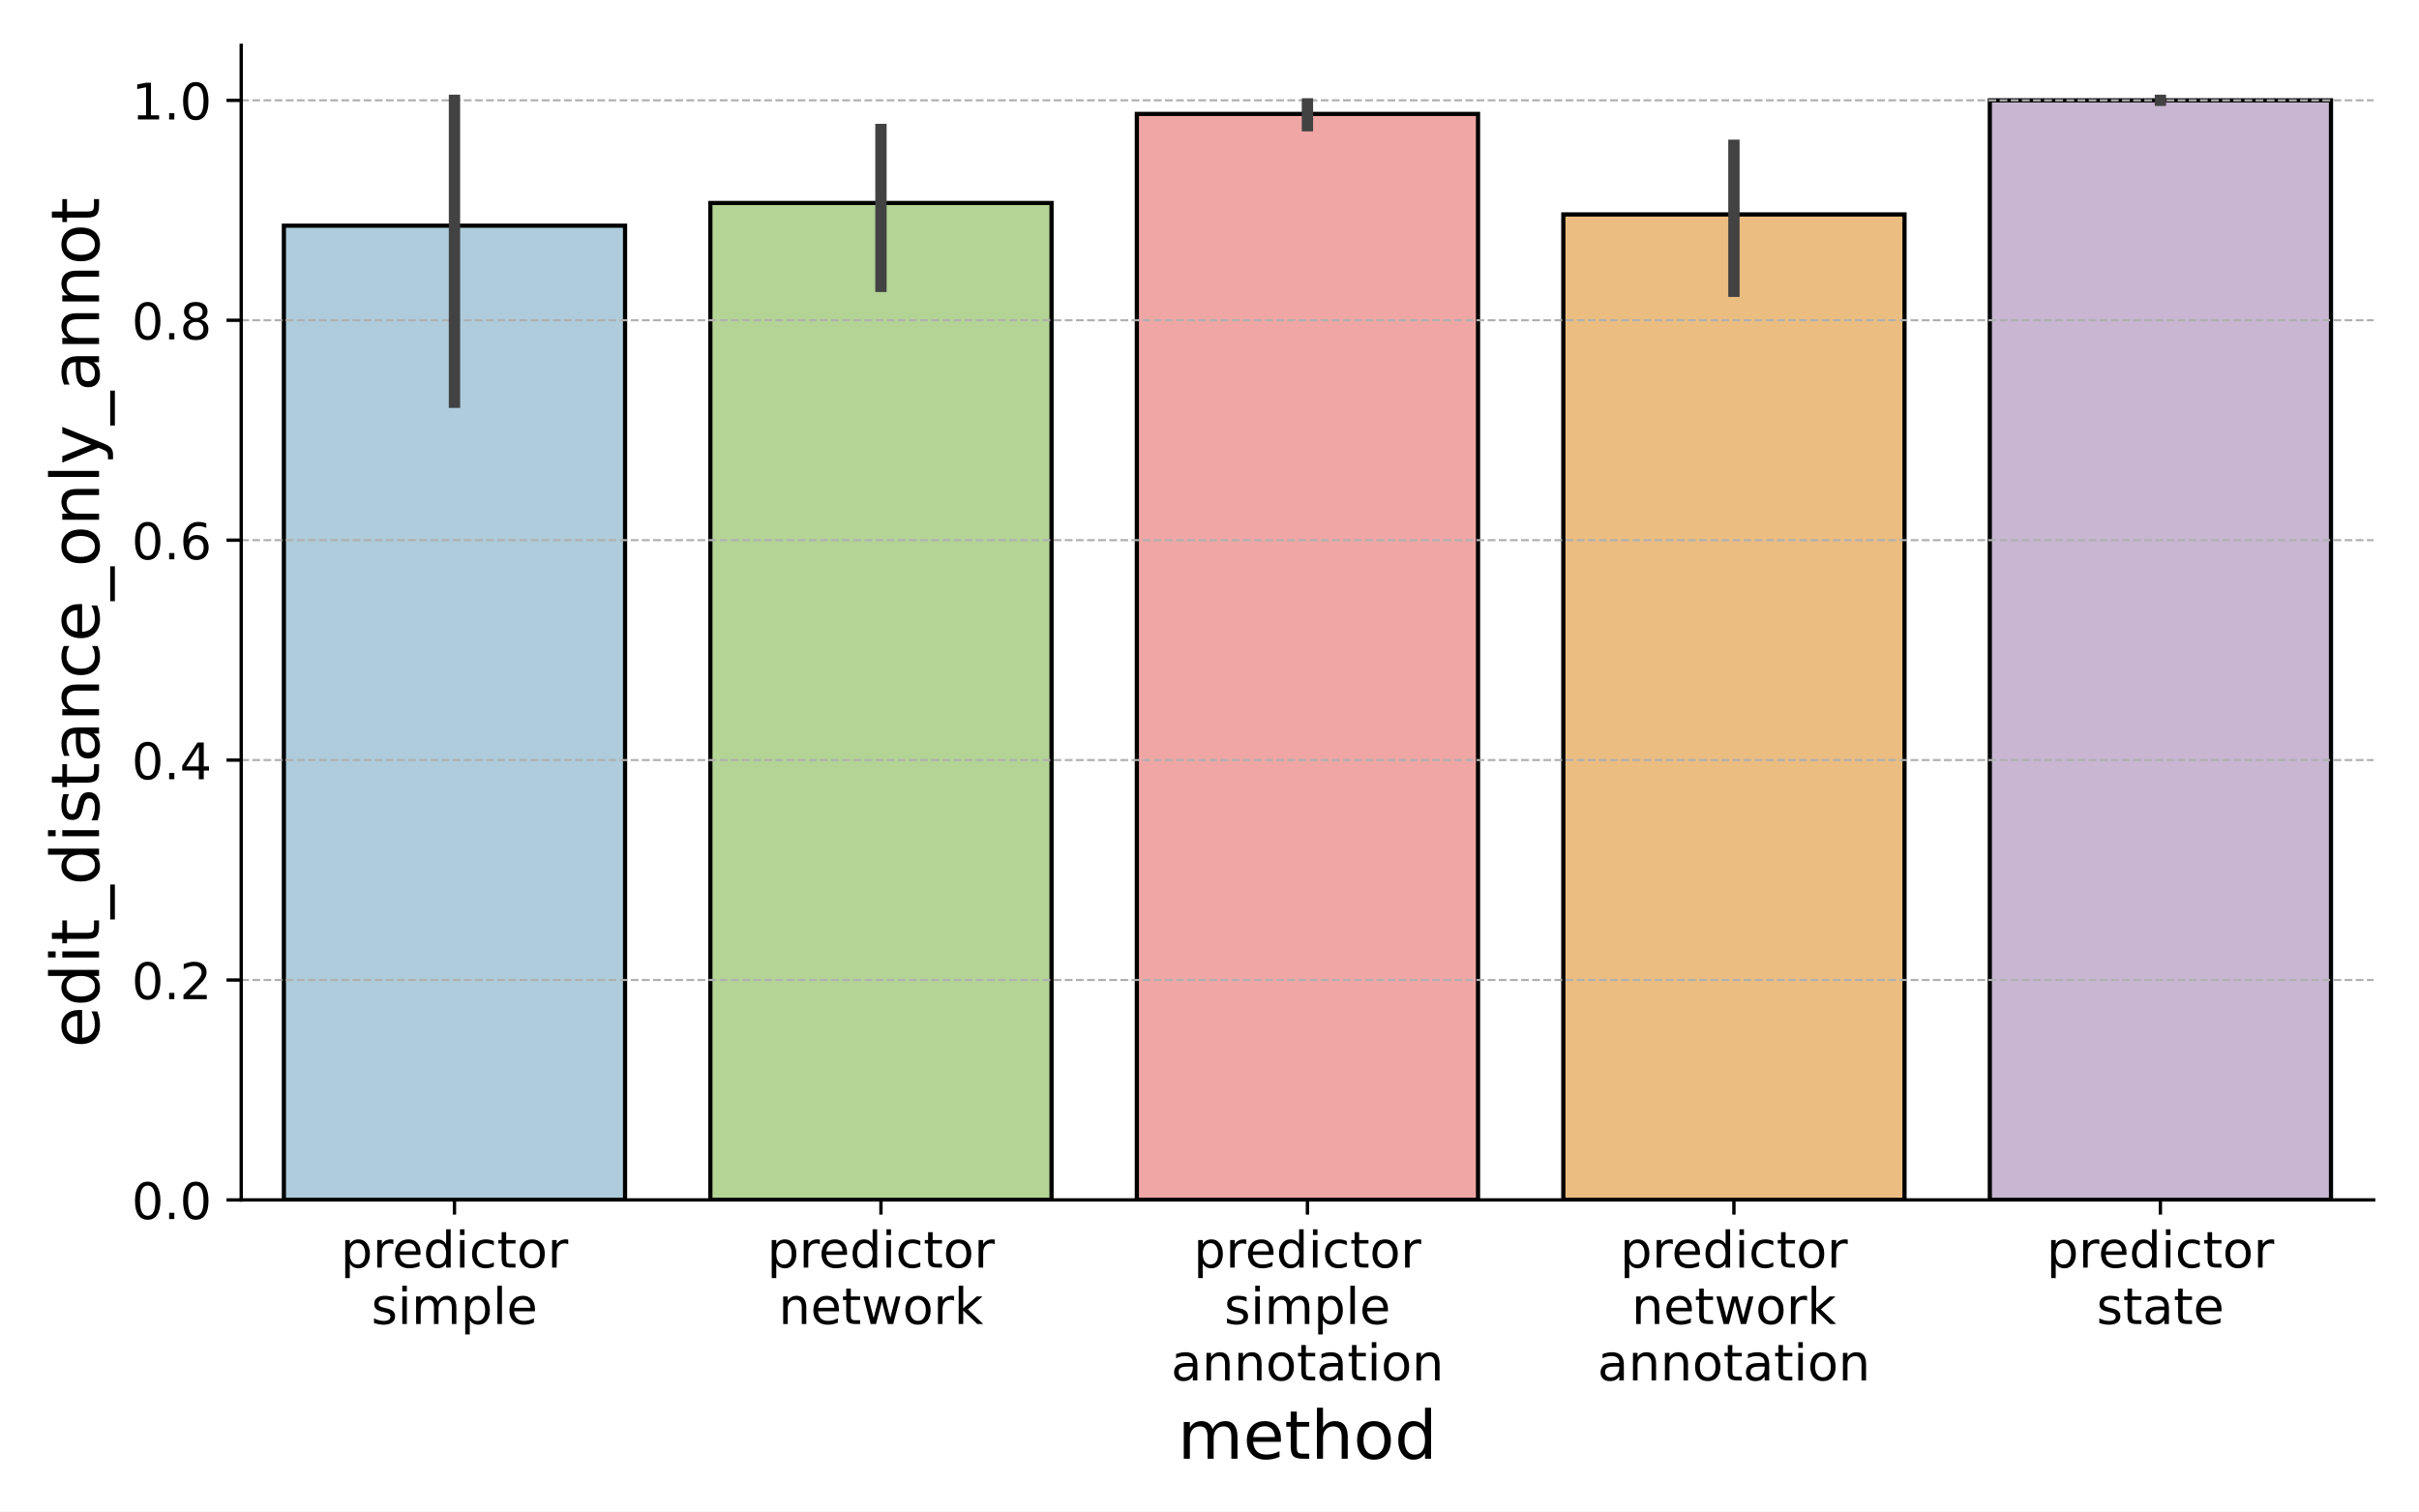
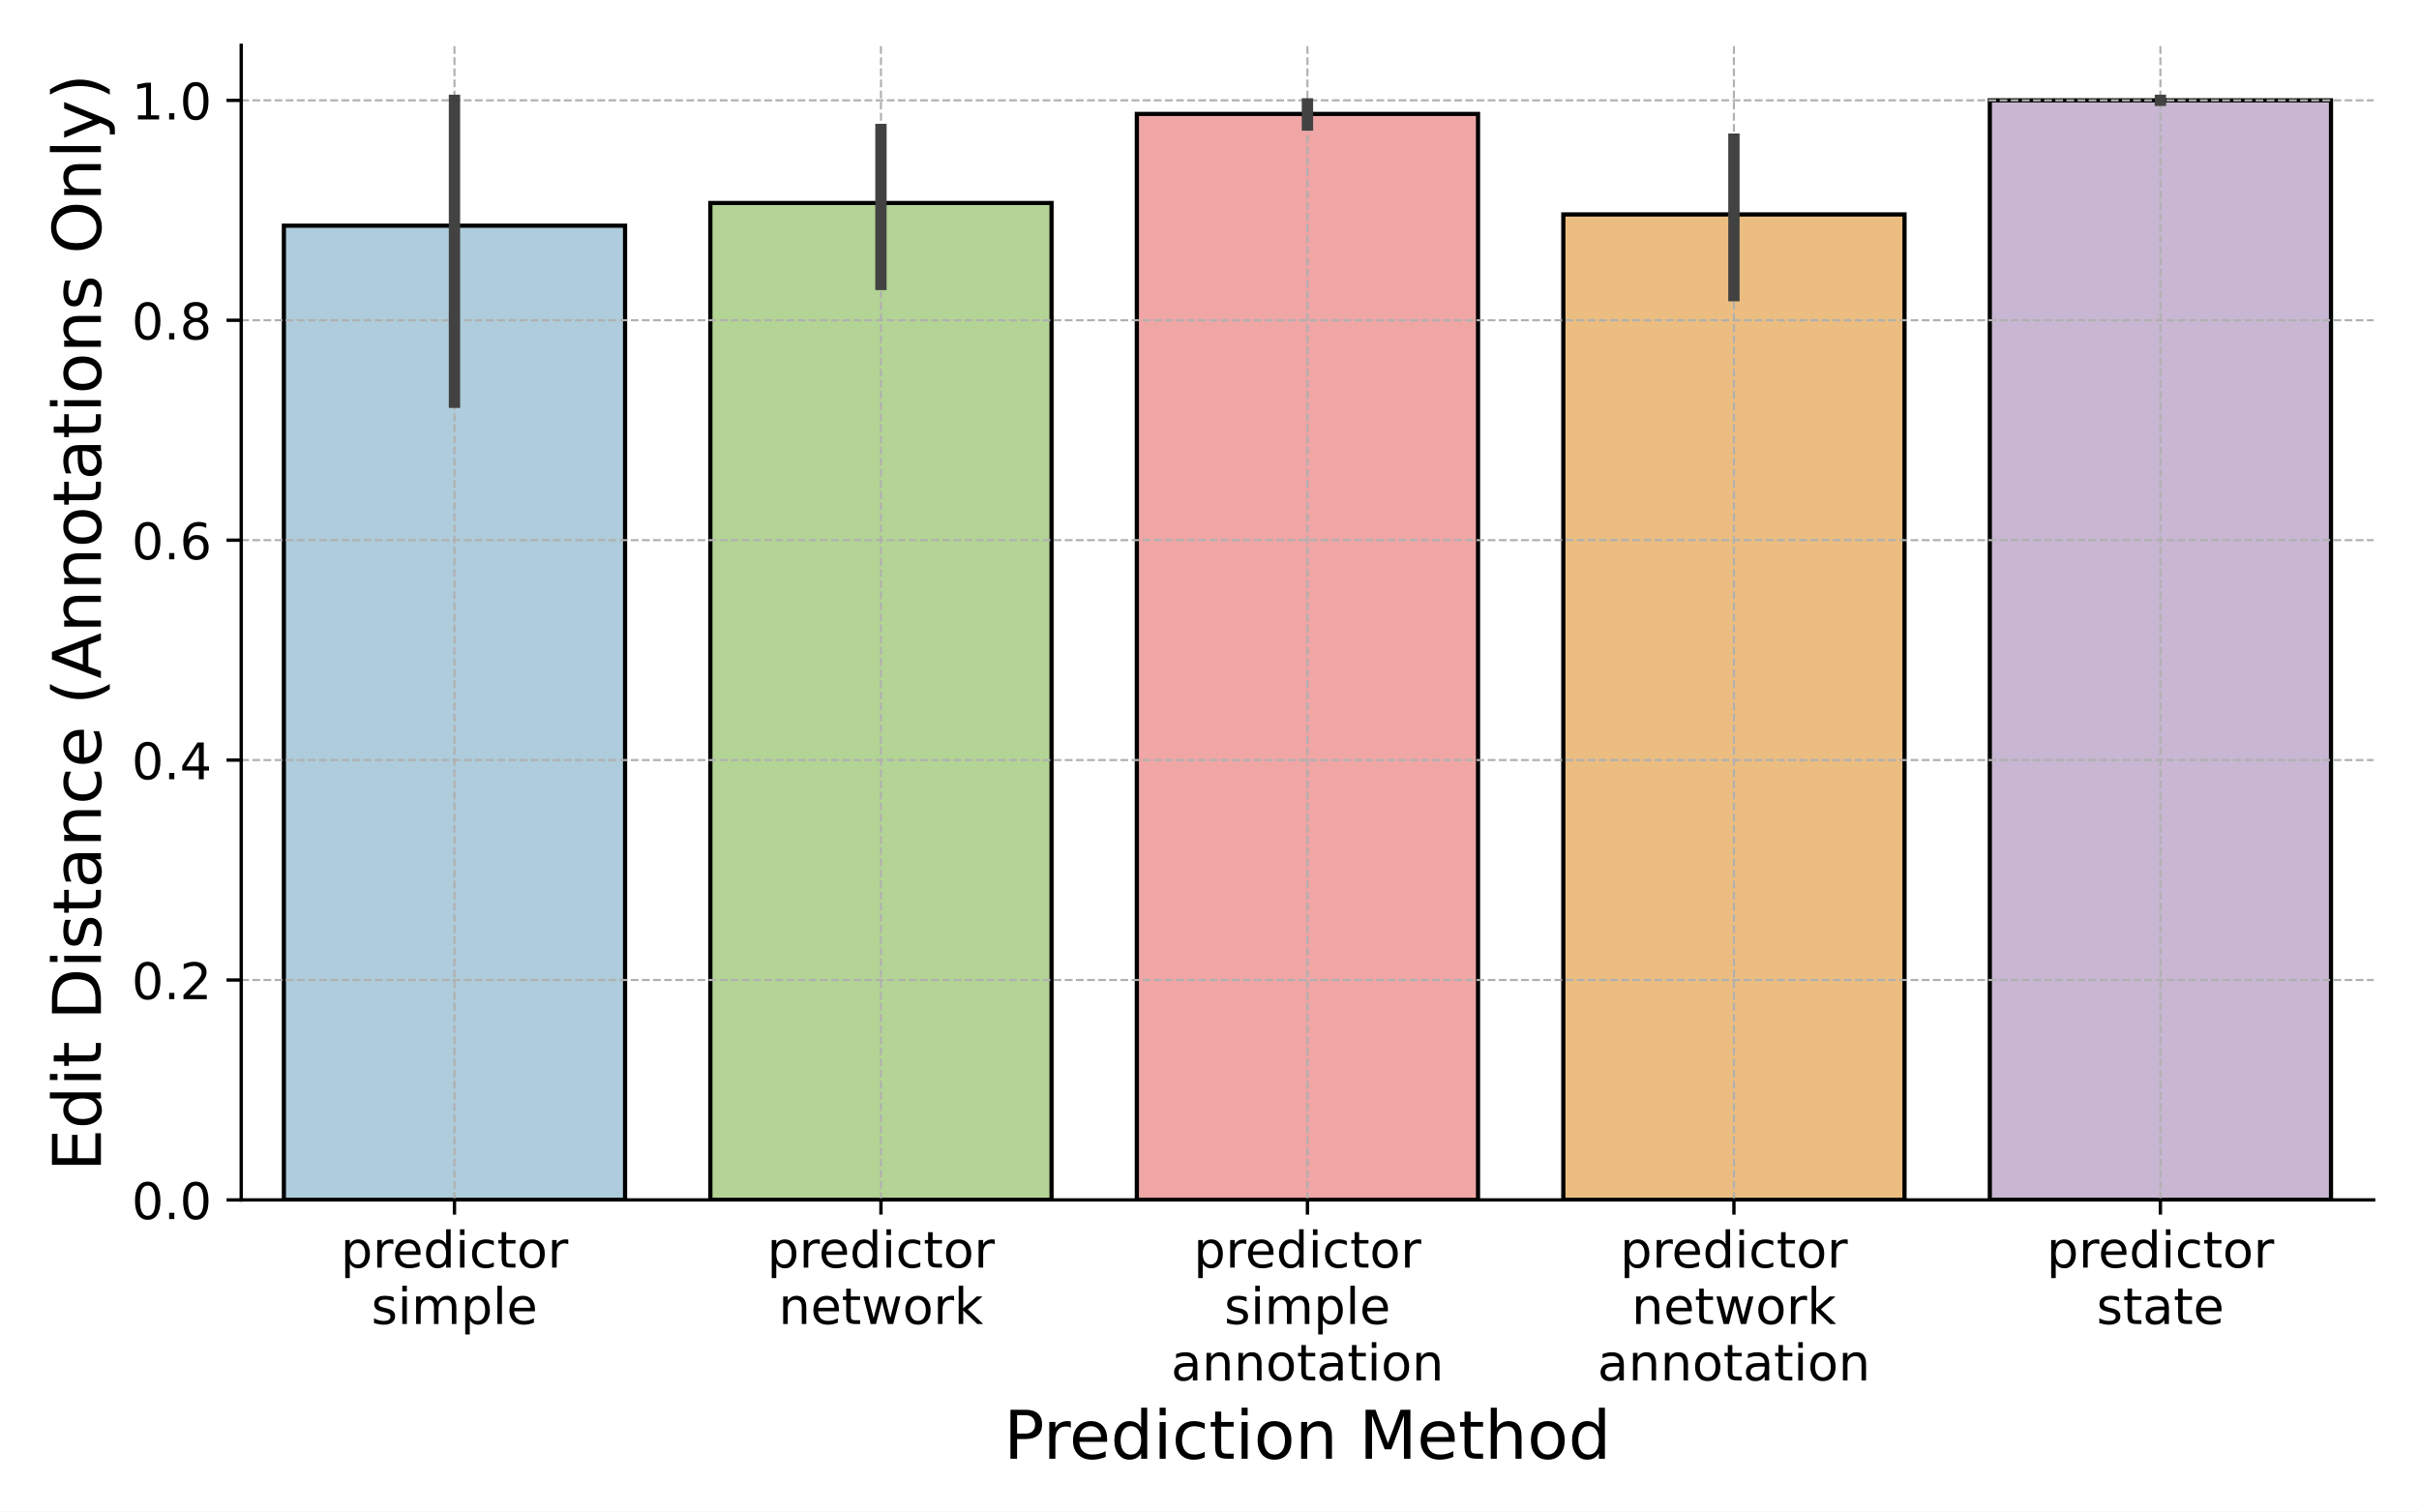
<svg xmlns="http://www.w3.org/2000/svg" xmlns:xlink="http://www.w3.org/1999/xlink" width="576pt" height="360pt" viewBox="0 0 576 360" version="1.1">
  <defs>
    <style type="text/css">*{stroke-linejoin: round; stroke-linecap: butt}</style>
  </defs>
  <g id="figure_1">
    <g id="patch_1">
      <path d="M 0 360  L 576 360  L 576 0  L 0 0  z " style="fill: #ffffff" />
    </g>
    <g id="axes_1">
      <g id="patch_2">
        <path d="M 57.44 285.784  L 565.2 285.784  L 565.2 10.8  L 57.44 10.8  z " style="fill: #ffffff" />
      </g>
      <g id="patch_3">
-         <path d="M 67.595 285.784  L 148.837 285.784  L 148.837 53.748  L 67.595 53.748  z " clip-path="url(#p414e74e34e)" style="fill: #aeccdb; stroke: #000000; stroke-linejoin: miter" />
+         <path d="M 67.595 285.784  L 148.837 285.784  L 148.837 53.748  L 67.595 53.748  z " clip-path="url(#p3d0140e675)" style="fill: #aeccdb; stroke: #000000; stroke-linejoin: miter" />
      </g>
      <g id="patch_4">
-         <path d="M 169.147 285.784  L 250.389 285.784  L 250.389 48.35  L 169.147 48.35  z " clip-path="url(#p414e74e34e)" style="fill: #b3d495; stroke: #000000; stroke-linejoin: miter" />
+         <path d="M 169.147 285.784  L 250.389 285.784  L 250.389 48.35  L 169.147 48.35  z " clip-path="url(#p3d0140e675)" style="fill: #b3d495; stroke: #000000; stroke-linejoin: miter" />
      </g>
      <g id="patch_5">
-         <path d="M 270.699 285.784  L 351.941 285.784  L 351.941 27.131  L 270.699 27.131  z " clip-path="url(#p414e74e34e)" style="fill: #efa6a5; stroke: #000000; stroke-linejoin: miter" />
+         <path d="M 270.699 285.784  L 351.941 285.784  L 351.941 27.131  L 270.699 27.131  z " clip-path="url(#p3d0140e675)" style="fill: #efa6a5; stroke: #000000; stroke-linejoin: miter" />
      </g>
      <g id="patch_6">
-         <path d="M 372.251 285.784  L 453.493 285.784  L 453.493 51.071  L 372.251 51.071  z " clip-path="url(#p414e74e34e)" style="fill: #ebbd81; stroke: #000000; stroke-linejoin: miter" />
+         <path d="M 372.251 285.784  L 453.493 285.784  L 453.493 51.071  L 372.251 51.071  z " clip-path="url(#p3d0140e675)" style="fill: #ebbd81; stroke: #000000; stroke-linejoin: miter" />
      </g>
      <g id="patch_7">
-         <path d="M 473.803 285.784  L 555.045 285.784  L 555.045 23.894  L 473.803 23.894  z " clip-path="url(#p414e74e34e)" style="fill: #c8b6d2; stroke: #000000; stroke-linejoin: miter" />
+         <path d="M 473.803 285.784  L 555.045 285.784  L 555.045 23.894  L 473.803 23.894  z " clip-path="url(#p3d0140e675)" style="fill: #c8b6d2; stroke: #000000; stroke-linejoin: miter" />
      </g>
      <g id="matplotlib.axis_1">
        <g id="xtick_1">
          <g id="line2d_1">
+             <path d="M 108.216 285.784  L 108.216 10.8  " clip-path="url(#p3d0140e675)" style="fill: none; stroke-dasharray: 1.85,0.8; stroke-dashoffset: 0; stroke: #b0b0b0; stroke-width: 0.5" />
+           </g>
+           <g id="line2d_2">
            <defs>
-               <path id="m9e7e8acf45" d="M 0 0  L 0 3.5  " style="stroke: #000000; stroke-width: 0.8" />
+               <path id="m0cde27cb6f" d="M 0 0  L 0 3.5  " style="stroke: #000000; stroke-width: 0.8" />
            </defs>
            <g>
-               <use xlink:href="#m9e7e8acf45" x="108.216" y="285.784" style="stroke: #000000; stroke-width: 0.8" />
+               <use xlink:href="#m0cde27cb6f" x="108.216" y="285.784" style="stroke: #000000; stroke-width: 0.8" />
            </g>
          </g>
          <g id="text_1">
            <g transform="translate(81.1185 301.9021) scale(0.12 -0.12)">
              <defs>
                <path id="DejaVuSans-70" d="M 1159 525  L 1159 -1331  L 581 -1331  L 581 3500  L 1159 3500  L 1159 2969  Q 1341 3281 1617 3432  Q 1894 3584 2278 3584  Q 2916 3584 3314 3078  Q 3713 2572 3713 1747  Q 3713 922 3314 415  Q 2916 -91 2278 -91  Q 1894 -91 1617 61  Q 1341 213 1159 525  z M 3116 1747  Q 3116 2381 2855 2742  Q 2594 3103 2138 3103  Q 1681 3103 1420 2742  Q 1159 2381 1159 1747  Q 1159 1113 1420 752  Q 1681 391 2138 391  Q 2594 391 2855 752  Q 3116 1113 3116 1747  z " transform="scale(0.015625)" />
                <path id="DejaVuSans-72" d="M 2631 2963  Q 2534 3019 2420 3045  Q 2306 3072 2169 3072  Q 1681 3072 1420 2755  Q 1159 2438 1159 1844  L 1159 0  L 581 0  L 581 3500  L 1159 3500  L 1159 2956  Q 1341 3275 1631 3429  Q 1922 3584 2338 3584  Q 2397 3584 2469 3576  Q 2541 3569 2628 3553  L 2631 2963  z " transform="scale(0.015625)" />
                <path id="DejaVuSans-65" d="M 3597 1894  L 3597 1613  L 953 1613  Q 991 1019 1311 708  Q 1631 397 2203 397  Q 2534 397 2845 478  Q 3156 559 3463 722  L 3463 178  Q 3153 47 2828 -22  Q 2503 -91 2169 -91  Q 1331 -91 842 396  Q 353 884 353 1716  Q 353 2575 817 3079  Q 1281 3584 2069 3584  Q 2775 3584 3186 3129  Q 3597 2675 3597 1894  z M 3022 2063  Q 3016 2534 2758 2815  Q 2500 3097 2075 3097  Q 1594 3097 1305 2825  Q 1016 2553 972 2059  L 3022 2063  z " transform="scale(0.015625)" />
                <path id="DejaVuSans-64" d="M 2906 2969  L 2906 4863  L 3481 4863  L 3481 0  L 2906 0  L 2906 525  Q 2725 213 2448 61  Q 2172 -91 1784 -91  Q 1150 -91 751 415  Q 353 922 353 1747  Q 353 2572 751 3078  Q 1150 3584 1784 3584  Q 2172 3584 2448 3432  Q 2725 3281 2906 2969  z M 947 1747  Q 947 1113 1208 752  Q 1469 391 1925 391  Q 2381 391 2643 752  Q 2906 1113 2906 1747  Q 2906 2381 2643 2742  Q 2381 3103 1925 3103  Q 1469 3103 1208 2742  Q 947 2381 947 1747  z " transform="scale(0.015625)" />
                <path id="DejaVuSans-69" d="M 603 3500  L 1178 3500  L 1178 0  L 603 0  L 603 3500  z M 603 4863  L 1178 4863  L 1178 4134  L 603 4134  L 603 4863  z " transform="scale(0.015625)" />
                <path id="DejaVuSans-63" d="M 3122 3366  L 3122 2828  Q 2878 2963 2633 3030  Q 2388 3097 2138 3097  Q 1578 3097 1268 2742  Q 959 2388 959 1747  Q 959 1106 1268 751  Q 1578 397 2138 397  Q 2388 397 2633 464  Q 2878 531 3122 666  L 3122 134  Q 2881 22 2623 -34  Q 2366 -91 2075 -91  Q 1284 -91 818 406  Q 353 903 353 1747  Q 353 2603 823 3093  Q 1294 3584 2113 3584  Q 2378 3584 2631 3529  Q 2884 3475 3122 3366  z " transform="scale(0.015625)" />
                <path id="DejaVuSans-74" d="M 1172 4494  L 1172 3500  L 2356 3500  L 2356 3053  L 1172 3053  L 1172 1153  Q 1172 725 1289 603  Q 1406 481 1766 481  L 2356 481  L 2356 0  L 1766 0  Q 1100 0 847 248  Q 594 497 594 1153  L 594 3053  L 172 3053  L 172 3500  L 594 3500  L 594 4494  L 1172 4494  z " transform="scale(0.015625)" />
                <path id="DejaVuSans-6f" d="M 1959 3097  Q 1497 3097 1228 2736  Q 959 2375 959 1747  Q 959 1119 1226 758  Q 1494 397 1959 397  Q 2419 397 2687 759  Q 2956 1122 2956 1747  Q 2956 2369 2687 2733  Q 2419 3097 1959 3097  z M 1959 3584  Q 2709 3584 3137 3096  Q 3566 2609 3566 1747  Q 3566 888 3137 398  Q 2709 -91 1959 -91  Q 1206 -91 779 398  Q 353 888 353 1747  Q 353 2609 779 3096  Q 1206 3584 1959 3584  z " transform="scale(0.015625)" />
              </defs>
              <use xlink:href="#DejaVuSans-70" />
              <use xlink:href="#DejaVuSans-72" x="63.477" />
              <use xlink:href="#DejaVuSans-65" x="102.34" />
              <use xlink:href="#DejaVuSans-64" x="163.863" />
              <use xlink:href="#DejaVuSans-69" x="227.34" />
              <use xlink:href="#DejaVuSans-63" x="255.123" />
              <use xlink:href="#DejaVuSans-74" x="310.104" />
              <use xlink:href="#DejaVuSans-6f" x="349.312" />
              <use xlink:href="#DejaVuSans-72" x="410.494" />
            </g>
            <g transform="translate(88.41131 315.3395) scale(0.12 -0.12)">
              <defs>
                <path id="DejaVuSans-73" d="M 2834 3397  L 2834 2853  Q 2591 2978 2328 3040  Q 2066 3103 1784 3103  Q 1356 3103 1142 2972  Q 928 2841 928 2578  Q 928 2378 1081 2264  Q 1234 2150 1697 2047  L 1894 2003  Q 2506 1872 2764 1633  Q 3022 1394 3022 966  Q 3022 478 2636 193  Q 2250 -91 1575 -91  Q 1294 -91 989 -36  Q 684 19 347 128  L 347 722  Q 666 556 975 473  Q 1284 391 1588 391  Q 1994 391 2212 530  Q 2431 669 2431 922  Q 2431 1156 2273 1281  Q 2116 1406 1581 1522  L 1381 1569  Q 847 1681 609 1914  Q 372 2147 372 2553  Q 372 3047 722 3315  Q 1072 3584 1716 3584  Q 2034 3584 2315 3537  Q 2597 3491 2834 3397  z " transform="scale(0.015625)" />
                <path id="DejaVuSans-6d" d="M 3328 2828  Q 3544 3216 3844 3400  Q 4144 3584 4550 3584  Q 5097 3584 5394 3201  Q 5691 2819 5691 2113  L 5691 0  L 5113 0  L 5113 2094  Q 5113 2597 4934 2840  Q 4756 3084 4391 3084  Q 3944 3084 3684 2787  Q 3425 2491 3425 1978  L 3425 0  L 2847 0  L 2847 2094  Q 2847 2600 2669 2842  Q 2491 3084 2119 3084  Q 1678 3084 1418 2786  Q 1159 2488 1159 1978  L 1159 0  L 581 0  L 581 3500  L 1159 3500  L 1159 2956  Q 1356 3278 1631 3431  Q 1906 3584 2284 3584  Q 2666 3584 2933 3390  Q 3200 3197 3328 2828  z " transform="scale(0.015625)" />
                <path id="DejaVuSans-6c" d="M 603 4863  L 1178 4863  L 1178 0  L 603 0  L 603 4863  z " transform="scale(0.015625)" />
              </defs>
              <use xlink:href="#DejaVuSans-73" />
              <use xlink:href="#DejaVuSans-69" x="52.1" />
              <use xlink:href="#DejaVuSans-6d" x="79.883" />
              <use xlink:href="#DejaVuSans-70" x="177.295" />
              <use xlink:href="#DejaVuSans-6c" x="240.771" />
              <use xlink:href="#DejaVuSans-65" x="268.555" />
            </g>
          </g>
        </g>
        <g id="xtick_2">
-           <g id="line2d_2">
-             <g>
-               <use xlink:href="#m9e7e8acf45" x="209.768" y="285.784" style="stroke: #000000; stroke-width: 0.8" />
+           <g id="line2d_3">
+             <path d="M 209.768 285.784  L 209.768 10.8  " clip-path="url(#p3d0140e675)" style="fill: none; stroke-dasharray: 1.85,0.8; stroke-dashoffset: 0; stroke: #b0b0b0; stroke-width: 0.5" />
+           </g>
+           <g id="line2d_4">
+             <g>
+               <use xlink:href="#m0cde27cb6f" x="209.768" y="285.784" style="stroke: #000000; stroke-width: 0.8" />
            </g>
          </g>
          <g id="text_2">
            <g transform="translate(182.6705 301.9021) scale(0.12 -0.12)">
              <use xlink:href="#DejaVuSans-70" />
              <use xlink:href="#DejaVuSans-72" x="63.477" />
              <use xlink:href="#DejaVuSans-65" x="102.34" />
              <use xlink:href="#DejaVuSans-64" x="163.863" />
              <use xlink:href="#DejaVuSans-69" x="227.34" />
              <use xlink:href="#DejaVuSans-63" x="255.123" />
              <use xlink:href="#DejaVuSans-74" x="310.104" />
              <use xlink:href="#DejaVuSans-6f" x="349.312" />
              <use xlink:href="#DejaVuSans-72" x="410.494" />
            </g>
            <g transform="translate(185.4024 315.3395) scale(0.12 -0.12)">
              <defs>
                <path id="DejaVuSans-6e" d="M 3513 2113  L 3513 0  L 2938 0  L 2938 2094  Q 2938 2591 2744 2837  Q 2550 3084 2163 3084  Q 1697 3084 1428 2787  Q 1159 2491 1159 1978  L 1159 0  L 581 0  L 581 3500  L 1159 3500  L 1159 2956  Q 1366 3272 1645 3428  Q 1925 3584 2291 3584  Q 2894 3584 3203 3211  Q 3513 2838 3513 2113  z " transform="scale(0.015625)" />
                <path id="DejaVuSans-77" d="M 269 3500  L 844 3500  L 1563 769  L 2278 3500  L 2956 3500  L 3675 769  L 4391 3500  L 4966 3500  L 4050 0  L 3372 0  L 2619 2869  L 1863 0  L 1184 0  L 269 3500  z " transform="scale(0.015625)" />
                <path id="DejaVuSans-6b" d="M 581 4863  L 1159 4863  L 1159 1991  L 2875 3500  L 3609 3500  L 1753 1863  L 3688 0  L 2938 0  L 1159 1709  L 1159 0  L 581 0  L 581 4863  z " transform="scale(0.015625)" />
              </defs>
              <use xlink:href="#DejaVuSans-6e" />
              <use xlink:href="#DejaVuSans-65" x="63.379" />
              <use xlink:href="#DejaVuSans-74" x="124.902" />
              <use xlink:href="#DejaVuSans-77" x="164.111" />
              <use xlink:href="#DejaVuSans-6f" x="245.898" />
              <use xlink:href="#DejaVuSans-72" x="307.08" />
              <use xlink:href="#DejaVuSans-6b" x="348.193" />
            </g>
          </g>
        </g>
        <g id="xtick_3">
-           <g id="line2d_3">
-             <g>
-               <use xlink:href="#m9e7e8acf45" x="311.32" y="285.784" style="stroke: #000000; stroke-width: 0.8" />
+           <g id="line2d_5">
+             <path d="M 311.32 285.784  L 311.32 10.8  " clip-path="url(#p3d0140e675)" style="fill: none; stroke-dasharray: 1.85,0.8; stroke-dashoffset: 0; stroke: #b0b0b0; stroke-width: 0.5" />
+           </g>
+           <g id="line2d_6">
+             <g>
+               <use xlink:href="#m0cde27cb6f" x="311.32" y="285.784" style="stroke: #000000; stroke-width: 0.8" />
            </g>
          </g>
          <g id="text_3">
            <g transform="translate(284.2225 301.9021) scale(0.12 -0.12)">
              <use xlink:href="#DejaVuSans-70" />
              <use xlink:href="#DejaVuSans-72" x="63.477" />
              <use xlink:href="#DejaVuSans-65" x="102.34" />
              <use xlink:href="#DejaVuSans-64" x="163.863" />
              <use xlink:href="#DejaVuSans-69" x="227.34" />
              <use xlink:href="#DejaVuSans-63" x="255.123" />
              <use xlink:href="#DejaVuSans-74" x="310.104" />
              <use xlink:href="#DejaVuSans-6f" x="349.312" />
              <use xlink:href="#DejaVuSans-72" x="410.494" />
            </g>
            <g transform="translate(291.5153 315.3395) scale(0.12 -0.12)">
              <use xlink:href="#DejaVuSans-73" />
              <use xlink:href="#DejaVuSans-69" x="52.1" />
              <use xlink:href="#DejaVuSans-6d" x="79.883" />
              <use xlink:href="#DejaVuSans-70" x="177.295" />
              <use xlink:href="#DejaVuSans-6c" x="240.771" />
              <use xlink:href="#DejaVuSans-65" x="268.555" />
            </g>
            <g transform="translate(278.845 328.7769) scale(0.12 -0.12)">
              <defs>
                <path id="DejaVuSans-61" d="M 2194 1759  Q 1497 1759 1228 1600  Q 959 1441 959 1056  Q 959 750 1161 570  Q 1363 391 1709 391  Q 2188 391 2477 730  Q 2766 1069 2766 1631  L 2766 1759  L 2194 1759  z M 3341 1997  L 3341 0  L 2766 0  L 2766 531  Q 2569 213 2275 61  Q 1981 -91 1556 -91  Q 1019 -91 701 211  Q 384 513 384 1019  Q 384 1609 779 1909  Q 1175 2209 1959 2209  L 2766 2209  L 2766 2266  Q 2766 2663 2505 2880  Q 2244 3097 1772 3097  Q 1472 3097 1187 3025  Q 903 2953 641 2809  L 641 3341  Q 956 3463 1253 3523  Q 1550 3584 1831 3584  Q 2591 3584 2966 3190  Q 3341 2797 3341 1997  z " transform="scale(0.015625)" />
              </defs>
              <use xlink:href="#DejaVuSans-61" />
              <use xlink:href="#DejaVuSans-6e" x="61.279" />
              <use xlink:href="#DejaVuSans-6e" x="124.658" />
              <use xlink:href="#DejaVuSans-6f" x="188.037" />
              <use xlink:href="#DejaVuSans-74" x="249.219" />
              <use xlink:href="#DejaVuSans-61" x="288.428" />
              <use xlink:href="#DejaVuSans-74" x="349.707" />
              <use xlink:href="#DejaVuSans-69" x="388.916" />
              <use xlink:href="#DejaVuSans-6f" x="416.699" />
              <use xlink:href="#DejaVuSans-6e" x="477.881" />
            </g>
          </g>
        </g>
        <g id="xtick_4">
-           <g id="line2d_4">
-             <g>
-               <use xlink:href="#m9e7e8acf45" x="412.872" y="285.784" style="stroke: #000000; stroke-width: 0.8" />
+           <g id="line2d_7">
+             <path d="M 412.872 285.784  L 412.872 10.8  " clip-path="url(#p3d0140e675)" style="fill: none; stroke-dasharray: 1.85,0.8; stroke-dashoffset: 0; stroke: #b0b0b0; stroke-width: 0.5" />
+           </g>
+           <g id="line2d_8">
+             <g>
+               <use xlink:href="#m0cde27cb6f" x="412.872" y="285.784" style="stroke: #000000; stroke-width: 0.8" />
            </g>
          </g>
          <g id="text_4">
            <g transform="translate(385.7745 301.9021) scale(0.12 -0.12)">
              <use xlink:href="#DejaVuSans-70" />
              <use xlink:href="#DejaVuSans-72" x="63.477" />
              <use xlink:href="#DejaVuSans-65" x="102.34" />
              <use xlink:href="#DejaVuSans-64" x="163.863" />
              <use xlink:href="#DejaVuSans-69" x="227.34" />
              <use xlink:href="#DejaVuSans-63" x="255.123" />
              <use xlink:href="#DejaVuSans-74" x="310.104" />
              <use xlink:href="#DejaVuSans-6f" x="349.312" />
              <use xlink:href="#DejaVuSans-72" x="410.494" />
            </g>
            <g transform="translate(388.5064 315.3395) scale(0.12 -0.12)">
              <use xlink:href="#DejaVuSans-6e" />
              <use xlink:href="#DejaVuSans-65" x="63.379" />
              <use xlink:href="#DejaVuSans-74" x="124.902" />
              <use xlink:href="#DejaVuSans-77" x="164.111" />
              <use xlink:href="#DejaVuSans-6f" x="245.898" />
              <use xlink:href="#DejaVuSans-72" x="307.08" />
              <use xlink:href="#DejaVuSans-6b" x="348.193" />
            </g>
            <g transform="translate(380.397 328.7769) scale(0.12 -0.12)">
              <use xlink:href="#DejaVuSans-61" />
              <use xlink:href="#DejaVuSans-6e" x="61.279" />
              <use xlink:href="#DejaVuSans-6e" x="124.658" />
              <use xlink:href="#DejaVuSans-6f" x="188.037" />
              <use xlink:href="#DejaVuSans-74" x="249.219" />
              <use xlink:href="#DejaVuSans-61" x="288.428" />
              <use xlink:href="#DejaVuSans-74" x="349.707" />
              <use xlink:href="#DejaVuSans-69" x="388.916" />
              <use xlink:href="#DejaVuSans-6f" x="416.699" />
              <use xlink:href="#DejaVuSans-6e" x="477.881" />
            </g>
          </g>
        </g>
        <g id="xtick_5">
-           <g id="line2d_5">
-             <g>
-               <use xlink:href="#m9e7e8acf45" x="514.424" y="285.784" style="stroke: #000000; stroke-width: 0.8" />
+           <g id="line2d_9">
+             <path d="M 514.424 285.784  L 514.424 10.8  " clip-path="url(#p3d0140e675)" style="fill: none; stroke-dasharray: 1.85,0.8; stroke-dashoffset: 0; stroke: #b0b0b0; stroke-width: 0.5" />
+           </g>
+           <g id="line2d_10">
+             <g>
+               <use xlink:href="#m0cde27cb6f" x="514.424" y="285.784" style="stroke: #000000; stroke-width: 0.8" />
            </g>
          </g>
          <g id="text_5">
            <g transform="translate(487.3265 301.9021) scale(0.12 -0.12)">
              <use xlink:href="#DejaVuSans-70" />
              <use xlink:href="#DejaVuSans-72" x="63.477" />
              <use xlink:href="#DejaVuSans-65" x="102.34" />
              <use xlink:href="#DejaVuSans-64" x="163.863" />
              <use xlink:href="#DejaVuSans-69" x="227.34" />
              <use xlink:href="#DejaVuSans-63" x="255.123" />
              <use xlink:href="#DejaVuSans-74" x="310.104" />
              <use xlink:href="#DejaVuSans-6f" x="349.312" />
              <use xlink:href="#DejaVuSans-72" x="410.494" />
            </g>
            <g transform="translate(499.2253 315.3395) scale(0.12 -0.12)">
              <use xlink:href="#DejaVuSans-73" />
              <use xlink:href="#DejaVuSans-74" x="52.1" />
              <use xlink:href="#DejaVuSans-61" x="91.309" />
              <use xlink:href="#DejaVuSans-74" x="152.588" />
              <use xlink:href="#DejaVuSans-65" x="191.797" />
            </g>
          </g>
        </g>
        <g id="text_6">
-           <g transform="translate(280.425 347.43) scale(0.16 -0.16)">
+           <g transform="translate(239.0337 347.43) scale(0.16 -0.16)">
            <defs>
+               <path id="DejaVuSans-50" d="M 1259 4147  L 1259 2394  L 2053 2394  Q 2494 2394 2734 2622  Q 2975 2850 2975 3272  Q 2975 3691 2734 3919  Q 2494 4147 2053 4147  L 1259 4147  z M 628 4666  L 2053 4666  Q 2838 4666 3239 4311  Q 3641 3956 3641 3272  Q 3641 2581 3239 2228  Q 2838 1875 2053 1875  L 1259 1875  L 1259 0  L 628 0  L 628 4666  z " transform="scale(0.015625)" />
+               <path id="DejaVuSans-20" transform="scale(0.015625)" />
+               <path id="DejaVuSans-4d" d="M 628 4666  L 1569 4666  L 2759 1491  L 3956 4666  L 4897 4666  L 4897 0  L 4281 0  L 4281 4097  L 3078 897  L 2444 897  L 1241 4097  L 1241 0  L 628 0  L 628 4666  z " transform="scale(0.015625)" />
              <path id="DejaVuSans-68" d="M 3513 2113  L 3513 0  L 2938 0  L 2938 2094  Q 2938 2591 2744 2837  Q 2550 3084 2163 3084  Q 1697 3084 1428 2787  Q 1159 2491 1159 1978  L 1159 0  L 581 0  L 581 4863  L 1159 4863  L 1159 2956  Q 1366 3272 1645 3428  Q 1925 3584 2291 3584  Q 2894 3584 3203 3211  Q 3513 2838 3513 2113  z " transform="scale(0.015625)" />
            </defs>
-             <use xlink:href="#DejaVuSans-6d" />
-             <use xlink:href="#DejaVuSans-65" x="97.412" />
-             <use xlink:href="#DejaVuSans-74" x="158.936" />
-             <use xlink:href="#DejaVuSans-68" x="198.145" />
-             <use xlink:href="#DejaVuSans-6f" x="261.523" />
-             <use xlink:href="#DejaVuSans-64" x="322.705" />
+             <use xlink:href="#DejaVuSans-50" />
+             <use xlink:href="#DejaVuSans-72" x="58.553" />
+             <use xlink:href="#DejaVuSans-65" x="97.416" />
+             <use xlink:href="#DejaVuSans-64" x="158.939" />
+             <use xlink:href="#DejaVuSans-69" x="222.416" />
+             <use xlink:href="#DejaVuSans-63" x="250.199" />
+             <use xlink:href="#DejaVuSans-74" x="305.18" />
+             <use xlink:href="#DejaVuSans-69" x="344.389" />
+             <use xlink:href="#DejaVuSans-6f" x="372.172" />
+             <use xlink:href="#DejaVuSans-6e" x="433.354" />
+             <use xlink:href="#DejaVuSans-20" x="496.732" />
+             <use xlink:href="#DejaVuSans-4d" x="528.52" />
+             <use xlink:href="#DejaVuSans-65" x="614.799" />
+             <use xlink:href="#DejaVuSans-74" x="676.322" />
+             <use xlink:href="#DejaVuSans-68" x="715.531" />
+             <use xlink:href="#DejaVuSans-6f" x="778.91" />
+             <use xlink:href="#DejaVuSans-64" x="840.092" />
          </g>
        </g>
      </g>
      <g id="matplotlib.axis_2">
        <g id="ytick_1">
-           <g id="line2d_6">
-             <path d="M 57.44 285.784  L 565.2 285.784  " clip-path="url(#p414e74e34e)" style="fill: none; stroke-dasharray: 1.85,0.8; stroke-dashoffset: 0; stroke: #b0b0b0; stroke-width: 0.5" />
-           </g>
-           <g id="line2d_7">
+           <g id="line2d_11">
+             <path d="M 57.44 285.784  L 565.2 285.784  " clip-path="url(#p3d0140e675)" style="fill: none; stroke-dasharray: 1.85,0.8; stroke-dashoffset: 0; stroke: #b0b0b0; stroke-width: 0.5" />
+           </g>
+           <g id="line2d_12">
            <defs>
-               <path id="m44c80e2d50" d="M 0 0  L -3.5 0  " style="stroke: #000000; stroke-width: 0.8" />
+               <path id="m48315a957e" d="M 0 0  L -3.5 0  " style="stroke: #000000; stroke-width: 0.8" />
            </defs>
            <g>
-               <use xlink:href="#m44c80e2d50" x="57.44" y="285.784" style="stroke: #000000; stroke-width: 0.8" />
+               <use xlink:href="#m48315a957e" x="57.44" y="285.784" style="stroke: #000000; stroke-width: 0.8" />
            </g>
          </g>
          <g id="text_7">
            <g transform="translate(31.35625 290.3431) scale(0.12 -0.12)">
              <defs>
                <path id="DejaVuSans-30" d="M 2034 4250  Q 1547 4250 1301 3770  Q 1056 3291 1056 2328  Q 1056 1369 1301 889  Q 1547 409 2034 409  Q 2525 409 2770 889  Q 3016 1369 3016 2328  Q 3016 3291 2770 3770  Q 2525 4250 2034 4250  z M 2034 4750  Q 2819 4750 3233 4129  Q 3647 3509 3647 2328  Q 3647 1150 3233 529  Q 2819 -91 2034 -91  Q 1250 -91 836 529  Q 422 1150 422 2328  Q 422 3509 836 4129  Q 1250 4750 2034 4750  z " transform="scale(0.015625)" />
                <path id="DejaVuSans-2e" d="M 684 794  L 1344 794  L 1344 0  L 684 0  L 684 794  z " transform="scale(0.015625)" />
              </defs>
              <use xlink:href="#DejaVuSans-30" />
              <use xlink:href="#DejaVuSans-2e" x="63.623" />
              <use xlink:href="#DejaVuSans-30" x="95.41" />
            </g>
          </g>
        </g>
        <g id="ytick_2">
-           <g id="line2d_8">
-             <path d="M 57.44 233.406  L 565.2 233.406  " clip-path="url(#p414e74e34e)" style="fill: none; stroke-dasharray: 1.85,0.8; stroke-dashoffset: 0; stroke: #b0b0b0; stroke-width: 0.5" />
-           </g>
-           <g id="line2d_9">
-             <g>
-               <use xlink:href="#m44c80e2d50" x="57.44" y="233.406" style="stroke: #000000; stroke-width: 0.8" />
+           <g id="line2d_13">
+             <path d="M 57.44 233.406  L 565.2 233.406  " clip-path="url(#p3d0140e675)" style="fill: none; stroke-dasharray: 1.85,0.8; stroke-dashoffset: 0; stroke: #b0b0b0; stroke-width: 0.5" />
+           </g>
+           <g id="line2d_14">
+             <g>
+               <use xlink:href="#m48315a957e" x="57.44" y="233.406" style="stroke: #000000; stroke-width: 0.8" />
            </g>
          </g>
          <g id="text_8">
            <g transform="translate(31.35625 237.9652) scale(0.12 -0.12)">
              <defs>
                <path id="DejaVuSans-32" d="M 1228 531  L 3431 531  L 3431 0  L 469 0  L 469 531  Q 828 903 1448 1529  Q 2069 2156 2228 2338  Q 2531 2678 2651 2914  Q 2772 3150 2772 3378  Q 2772 3750 2511 3984  Q 2250 4219 1831 4219  Q 1534 4219 1204 4116  Q 875 4013 500 3803  L 500 4441  Q 881 4594 1212 4672  Q 1544 4750 1819 4750  Q 2544 4750 2975 4387  Q 3406 4025 3406 3419  Q 3406 3131 3298 2873  Q 3191 2616 2906 2266  Q 2828 2175 2409 1742  Q 1991 1309 1228 531  z " transform="scale(0.015625)" />
              </defs>
              <use xlink:href="#DejaVuSans-30" />
              <use xlink:href="#DejaVuSans-2e" x="63.623" />
              <use xlink:href="#DejaVuSans-32" x="95.41" />
            </g>
          </g>
        </g>
        <g id="ytick_3">
-           <g id="line2d_10">
-             <path d="M 57.44 181.028  L 565.2 181.028  " clip-path="url(#p414e74e34e)" style="fill: none; stroke-dasharray: 1.85,0.8; stroke-dashoffset: 0; stroke: #b0b0b0; stroke-width: 0.5" />
-           </g>
-           <g id="line2d_11">
-             <g>
-               <use xlink:href="#m44c80e2d50" x="57.44" y="181.028" style="stroke: #000000; stroke-width: 0.8" />
+           <g id="line2d_15">
+             <path d="M 57.44 181.028  L 565.2 181.028  " clip-path="url(#p3d0140e675)" style="fill: none; stroke-dasharray: 1.85,0.8; stroke-dashoffset: 0; stroke: #b0b0b0; stroke-width: 0.5" />
+           </g>
+           <g id="line2d_16">
+             <g>
+               <use xlink:href="#m48315a957e" x="57.44" y="181.028" style="stroke: #000000; stroke-width: 0.8" />
            </g>
          </g>
          <g id="text_9">
            <g transform="translate(31.35625 185.5873) scale(0.12 -0.12)">
              <defs>
                <path id="DejaVuSans-34" d="M 2419 4116  L 825 1625  L 2419 1625  L 2419 4116  z M 2253 4666  L 3047 4666  L 3047 1625  L 3713 1625  L 3713 1100  L 3047 1100  L 3047 0  L 2419 0  L 2419 1100  L 313 1100  L 313 1709  L 2253 4666  z " transform="scale(0.015625)" />
              </defs>
              <use xlink:href="#DejaVuSans-30" />
              <use xlink:href="#DejaVuSans-2e" x="63.623" />
              <use xlink:href="#DejaVuSans-34" x="95.41" />
            </g>
          </g>
        </g>
        <g id="ytick_4">
-           <g id="line2d_12">
-             <path d="M 57.44 128.65  L 565.2 128.65  " clip-path="url(#p414e74e34e)" style="fill: none; stroke-dasharray: 1.85,0.8; stroke-dashoffset: 0; stroke: #b0b0b0; stroke-width: 0.5" />
-           </g>
-           <g id="line2d_13">
-             <g>
-               <use xlink:href="#m44c80e2d50" x="57.44" y="128.65" style="stroke: #000000; stroke-width: 0.8" />
+           <g id="line2d_17">
+             <path d="M 57.44 128.65  L 565.2 128.65  " clip-path="url(#p3d0140e675)" style="fill: none; stroke-dasharray: 1.85,0.8; stroke-dashoffset: 0; stroke: #b0b0b0; stroke-width: 0.5" />
+           </g>
+           <g id="line2d_18">
+             <g>
+               <use xlink:href="#m48315a957e" x="57.44" y="128.65" style="stroke: #000000; stroke-width: 0.8" />
            </g>
          </g>
          <g id="text_10">
            <g transform="translate(31.35625 133.2093) scale(0.12 -0.12)">
              <defs>
                <path id="DejaVuSans-36" d="M 2113 2584  Q 1688 2584 1439 2293  Q 1191 2003 1191 1497  Q 1191 994 1439 701  Q 1688 409 2113 409  Q 2538 409 2786 701  Q 3034 994 3034 1497  Q 3034 2003 2786 2293  Q 2538 2584 2113 2584  z M 3366 4563  L 3366 3988  Q 3128 4100 2886 4159  Q 2644 4219 2406 4219  Q 1781 4219 1451 3797  Q 1122 3375 1075 2522  Q 1259 2794 1537 2939  Q 1816 3084 2150 3084  Q 2853 3084 3261 2657  Q 3669 2231 3669 1497  Q 3669 778 3244 343  Q 2819 -91 2113 -91  Q 1303 -91 875 529  Q 447 1150 447 2328  Q 447 3434 972 4092  Q 1497 4750 2381 4750  Q 2619 4750 2861 4703  Q 3103 4656 3366 4563  z " transform="scale(0.015625)" />
              </defs>
              <use xlink:href="#DejaVuSans-30" />
              <use xlink:href="#DejaVuSans-2e" x="63.623" />
              <use xlink:href="#DejaVuSans-36" x="95.41" />
            </g>
          </g>
        </g>
        <g id="ytick_5">
-           <g id="line2d_14">
-             <path d="M 57.44 76.272  L 565.2 76.272  " clip-path="url(#p414e74e34e)" style="fill: none; stroke-dasharray: 1.85,0.8; stroke-dashoffset: 0; stroke: #b0b0b0; stroke-width: 0.5" />
-           </g>
-           <g id="line2d_15">
-             <g>
-               <use xlink:href="#m44c80e2d50" x="57.44" y="76.272" style="stroke: #000000; stroke-width: 0.8" />
+           <g id="line2d_19">
+             <path d="M 57.44 76.272  L 565.2 76.272  " clip-path="url(#p3d0140e675)" style="fill: none; stroke-dasharray: 1.85,0.8; stroke-dashoffset: 0; stroke: #b0b0b0; stroke-width: 0.5" />
+           </g>
+           <g id="line2d_20">
+             <g>
+               <use xlink:href="#m48315a957e" x="57.44" y="76.272" style="stroke: #000000; stroke-width: 0.8" />
            </g>
          </g>
          <g id="text_11">
            <g transform="translate(31.35625 80.83144) scale(0.12 -0.12)">
              <defs>
                <path id="DejaVuSans-38" d="M 2034 2216  Q 1584 2216 1326 1975  Q 1069 1734 1069 1313  Q 1069 891 1326 650  Q 1584 409 2034 409  Q 2484 409 2743 651  Q 3003 894 3003 1313  Q 3003 1734 2745 1975  Q 2488 2216 2034 2216  z M 1403 2484  Q 997 2584 770 2862  Q 544 3141 544 3541  Q 544 4100 942 4425  Q 1341 4750 2034 4750  Q 2731 4750 3128 4425  Q 3525 4100 3525 3541  Q 3525 3141 3298 2862  Q 3072 2584 2669 2484  Q 3125 2378 3379 2068  Q 3634 1759 3634 1313  Q 3634 634 3220 271  Q 2806 -91 2034 -91  Q 1263 -91 848 271  Q 434 634 434 1313  Q 434 1759 690 2068  Q 947 2378 1403 2484  z M 1172 3481  Q 1172 3119 1398 2916  Q 1625 2713 2034 2713  Q 2441 2713 2670 2916  Q 2900 3119 2900 3481  Q 2900 3844 2670 4047  Q 2441 4250 2034 4250  Q 1625 4250 1398 4047  Q 1172 3844 1172 3481  z " transform="scale(0.015625)" />
              </defs>
              <use xlink:href="#DejaVuSans-30" />
              <use xlink:href="#DejaVuSans-2e" x="63.623" />
              <use xlink:href="#DejaVuSans-38" x="95.41" />
            </g>
          </g>
        </g>
        <g id="ytick_6">
-           <g id="line2d_16">
-             <path d="M 57.44 23.894  L 565.2 23.894  " clip-path="url(#p414e74e34e)" style="fill: none; stroke-dasharray: 1.85,0.8; stroke-dashoffset: 0; stroke: #b0b0b0; stroke-width: 0.5" />
-           </g>
-           <g id="line2d_17">
-             <g>
-               <use xlink:href="#m44c80e2d50" x="57.44" y="23.894" style="stroke: #000000; stroke-width: 0.8" />
+           <g id="line2d_21">
+             <path d="M 57.44 23.894  L 565.2 23.894  " clip-path="url(#p3d0140e675)" style="fill: none; stroke-dasharray: 1.85,0.8; stroke-dashoffset: 0; stroke: #b0b0b0; stroke-width: 0.5" />
+           </g>
+           <g id="line2d_22">
+             <g>
+               <use xlink:href="#m48315a957e" x="57.44" y="23.894" style="stroke: #000000; stroke-width: 0.8" />
            </g>
          </g>
          <g id="text_12">
            <g transform="translate(31.35625 28.45354) scale(0.12 -0.12)">
              <defs>
                <path id="DejaVuSans-31" d="M 794 531  L 1825 531  L 1825 4091  L 703 3866  L 703 4441  L 1819 4666  L 2450 4666  L 2450 531  L 3481 531  L 3481 0  L 794 0  L 794 531  z " transform="scale(0.015625)" />
              </defs>
              <use xlink:href="#DejaVuSans-31" />
              <use xlink:href="#DejaVuSans-2e" x="63.623" />
              <use xlink:href="#DejaVuSans-30" x="95.41" />
            </g>
          </g>
        </g>
        <g id="text_13">
-           <g transform="translate(23.58375 249.547) rotate(-90) scale(0.16 -0.16)">
+           <g transform="translate(24.02875 278.997) rotate(-90) scale(0.16 -0.16)">
            <defs>
-               <path id="DejaVuSans-5f" d="M 3263 -1063  L 3263 -1509  L -63 -1509  L -63 -1063  L 3263 -1063  z " transform="scale(0.015625)" />
+               <path id="DejaVuSans-45" d="M 628 4666  L 3578 4666  L 3578 4134  L 1259 4134  L 1259 2753  L 3481 2753  L 3481 2222  L 1259 2222  L 1259 531  L 3634 531  L 3634 0  L 628 0  L 628 4666  z " transform="scale(0.015625)" />
+               <path id="DejaVuSans-44" d="M 1259 4147  L 1259 519  L 2022 519  Q 2988 519 3436 956  Q 3884 1394 3884 2338  Q 3884 3275 3436 3711  Q 2988 4147 2022 4147  L 1259 4147  z M 628 4666  L 1925 4666  Q 3281 4666 3915 4102  Q 4550 3538 4550 2338  Q 4550 1131 3912 565  Q 3275 0 1925 0  L 628 0  L 628 4666  z " transform="scale(0.015625)" />
+               <path id="DejaVuSans-28" d="M 1984 4856  Q 1566 4138 1362 3434  Q 1159 2731 1159 2009  Q 1159 1288 1364 580  Q 1569 -128 1984 -844  L 1484 -844  Q 1016 -109 783 600  Q 550 1309 550 2009  Q 550 2706 781 3412  Q 1013 4119 1484 4856  L 1984 4856  z " transform="scale(0.015625)" />
+               <path id="DejaVuSans-41" d="M 2188 4044  L 1331 1722  L 3047 1722  L 2188 4044  z M 1831 4666  L 2547 4666  L 4325 0  L 3669 0  L 3244 1197  L 1141 1197  L 716 0  L 50 0  L 1831 4666  z " transform="scale(0.015625)" />
+               <path id="DejaVuSans-4f" d="M 2522 4238  Q 1834 4238 1429 3725  Q 1025 3213 1025 2328  Q 1025 1447 1429 934  Q 1834 422 2522 422  Q 3209 422 3611 934  Q 4013 1447 4013 2328  Q 4013 3213 3611 3725  Q 3209 4238 2522 4238  z M 2522 4750  Q 3503 4750 4090 4092  Q 4678 3434 4678 2328  Q 4678 1225 4090 567  Q 3503 -91 2522 -91  Q 1538 -91 948 565  Q 359 1222 359 2328  Q 359 3434 948 4092  Q 1538 4750 2522 4750  z " transform="scale(0.015625)" />
              <path id="DejaVuSans-79" d="M 2059 -325  Q 1816 -950 1584 -1140  Q 1353 -1331 966 -1331  L 506 -1331  L 506 -850  L 844 -850  Q 1081 -850 1212 -737  Q 1344 -625 1503 -206  L 1606 56  L 191 3500  L 800 3500  L 1894 763  L 2988 3500  L 3597 3500  L 2059 -325  z " transform="scale(0.015625)" />
+               <path id="DejaVuSans-29" d="M 513 4856  L 1013 4856  Q 1481 4119 1714 3412  Q 1947 2706 1947 2009  Q 1947 1309 1714 600  Q 1481 -109 1013 -844  L 513 -844  Q 928 -128 1133 580  Q 1338 1288 1338 2009  Q 1338 2731 1133 3434  Q 928 4138 513 4856  z " transform="scale(0.015625)" />
            </defs>
-             <use xlink:href="#DejaVuSans-65" />
-             <use xlink:href="#DejaVuSans-64" x="61.523" />
-             <use xlink:href="#DejaVuSans-69" x="125" />
-             <use xlink:href="#DejaVuSans-74" x="152.783" />
-             <use xlink:href="#DejaVuSans-5f" x="191.992" />
-             <use xlink:href="#DejaVuSans-64" x="241.992" />
-             <use xlink:href="#DejaVuSans-69" x="305.469" />
-             <use xlink:href="#DejaVuSans-73" x="333.252" />
-             <use xlink:href="#DejaVuSans-74" x="385.352" />
-             <use xlink:href="#DejaVuSans-61" x="424.561" />
-             <use xlink:href="#DejaVuSans-6e" x="485.84" />
-             <use xlink:href="#DejaVuSans-63" x="549.219" />
-             <use xlink:href="#DejaVuSans-65" x="604.199" />
-             <use xlink:href="#DejaVuSans-5f" x="665.723" />
-             <use xlink:href="#DejaVuSans-6f" x="715.723" />
-             <use xlink:href="#DejaVuSans-6e" x="776.904" />
-             <use xlink:href="#DejaVuSans-6c" x="840.283" />
-             <use xlink:href="#DejaVuSans-79" x="868.066" />
-             <use xlink:href="#DejaVuSans-5f" x="927.246" />
-             <use xlink:href="#DejaVuSans-61" x="977.246" />
-             <use xlink:href="#DejaVuSans-6e" x="1038.525" />
-             <use xlink:href="#DejaVuSans-6e" x="1101.904" />
-             <use xlink:href="#DejaVuSans-6f" x="1165.283" />
-             <use xlink:href="#DejaVuSans-74" x="1226.465" />
-           </g>
-         </g>
-       </g>
-       <g id="line2d_18">
-         <path d="M 108.216 95.802  L 108.216 23.894  " clip-path="url(#p414e74e34e)" style="fill: none; stroke: #424242; stroke-width: 2.7; stroke-linecap: square" />
-       </g>
-       <g id="line2d_19">
-         <path d="M 209.768 68.198  L 209.768 30.839  " clip-path="url(#p414e74e34e)" style="fill: none; stroke: #424242; stroke-width: 2.7; stroke-linecap: square" />
-       </g>
-       <g id="line2d_20">
-         <path d="M 311.32 29.944  L 311.32 24.746  " clip-path="url(#p414e74e34e)" style="fill: none; stroke: #424242; stroke-width: 2.7; stroke-linecap: square" />
-       </g>
-       <g id="line2d_21">
-         <path d="M 412.872 69.375  L 412.872 34.601  " clip-path="url(#p414e74e34e)" style="fill: none; stroke: #424242; stroke-width: 2.7; stroke-linecap: square" />
-       </g>
-       <g id="line2d_22">
-         <path d="M 514.424 23.894  L 514.424 23.894  " clip-path="url(#p414e74e34e)" style="fill: none; stroke: #424242; stroke-width: 2.7; stroke-linecap: square" />
+             <use xlink:href="#DejaVuSans-45" />
+             <use xlink:href="#DejaVuSans-64" x="63.184" />
+             <use xlink:href="#DejaVuSans-69" x="126.66" />
+             <use xlink:href="#DejaVuSans-74" x="154.443" />
+             <use xlink:href="#DejaVuSans-20" x="193.652" />
+             <use xlink:href="#DejaVuSans-44" x="225.439" />
+             <use xlink:href="#DejaVuSans-69" x="302.441" />
+             <use xlink:href="#DejaVuSans-73" x="330.225" />
+             <use xlink:href="#DejaVuSans-74" x="382.324" />
+             <use xlink:href="#DejaVuSans-61" x="421.533" />
+             <use xlink:href="#DejaVuSans-6e" x="482.812" />
+             <use xlink:href="#DejaVuSans-63" x="546.191" />
+             <use xlink:href="#DejaVuSans-65" x="601.172" />
+             <use xlink:href="#DejaVuSans-20" x="662.695" />
+             <use xlink:href="#DejaVuSans-28" x="694.482" />
+             <use xlink:href="#DejaVuSans-41" x="733.496" />
+             <use xlink:href="#DejaVuSans-6e" x="801.904" />
+             <use xlink:href="#DejaVuSans-6e" x="865.283" />
+             <use xlink:href="#DejaVuSans-6f" x="928.662" />
+             <use xlink:href="#DejaVuSans-74" x="989.844" />
+             <use xlink:href="#DejaVuSans-61" x="1029.053" />
+             <use xlink:href="#DejaVuSans-74" x="1090.332" />
+             <use xlink:href="#DejaVuSans-69" x="1129.541" />
+             <use xlink:href="#DejaVuSans-6f" x="1157.324" />
+             <use xlink:href="#DejaVuSans-6e" x="1218.506" />
+             <use xlink:href="#DejaVuSans-73" x="1281.885" />
+             <use xlink:href="#DejaVuSans-20" x="1333.984" />
+             <use xlink:href="#DejaVuSans-4f" x="1365.771" />
+             <use xlink:href="#DejaVuSans-6e" x="1444.482" />
+             <use xlink:href="#DejaVuSans-6c" x="1507.861" />
+             <use xlink:href="#DejaVuSans-79" x="1535.645" />
+             <use xlink:href="#DejaVuSans-29" x="1594.824" />
+           </g>
+         </g>
+       </g>
+       <g id="line2d_23">
+         <path d="M 108.216 95.802  L 108.216 23.894  " clip-path="url(#p3d0140e675)" style="fill: none; stroke: #424242; stroke-width: 2.7; stroke-linecap: square" />
+       </g>
+       <g id="line2d_24">
+         <path d="M 209.768 67.746  L 209.768 30.839  " clip-path="url(#p3d0140e675)" style="fill: none; stroke: #424242; stroke-width: 2.7; stroke-linecap: square" />
+       </g>
+       <g id="line2d_25">
+         <path d="M 311.32 29.771  L 311.32 24.746  " clip-path="url(#p3d0140e675)" style="fill: none; stroke: #424242; stroke-width: 2.7; stroke-linecap: square" />
+       </g>
+       <g id="line2d_26">
+         <path d="M 412.872 70.419  L 412.872 33.144  " clip-path="url(#p3d0140e675)" style="fill: none; stroke: #424242; stroke-width: 2.7; stroke-linecap: square" />
+       </g>
+       <g id="line2d_27">
+         <path d="M 514.424 23.894  L 514.424 23.894  " clip-path="url(#p3d0140e675)" style="fill: none; stroke: #424242; stroke-width: 2.7; stroke-linecap: square" />
      </g>
      <g id="patch_8">
        <path d="M 57.44 285.784  L 57.44 10.8  " style="fill: none; stroke: #000000; stroke-width: 0.8; stroke-linejoin: miter; stroke-linecap: square" />
      </g>
      <g id="patch_9">
        <path d="M 57.44 285.784  L 565.2 285.784  " style="fill: none; stroke: #000000; stroke-width: 0.8; stroke-linejoin: miter; stroke-linecap: square" />
      </g>
    </g>
  </g>
  <defs>
-     <clipPath id="p414e74e34e">
+     <clipPath id="p3d0140e675">
      <rect x="57.44" y="10.8" width="507.76" height="274.984" />
    </clipPath>
  </defs>
</svg>
